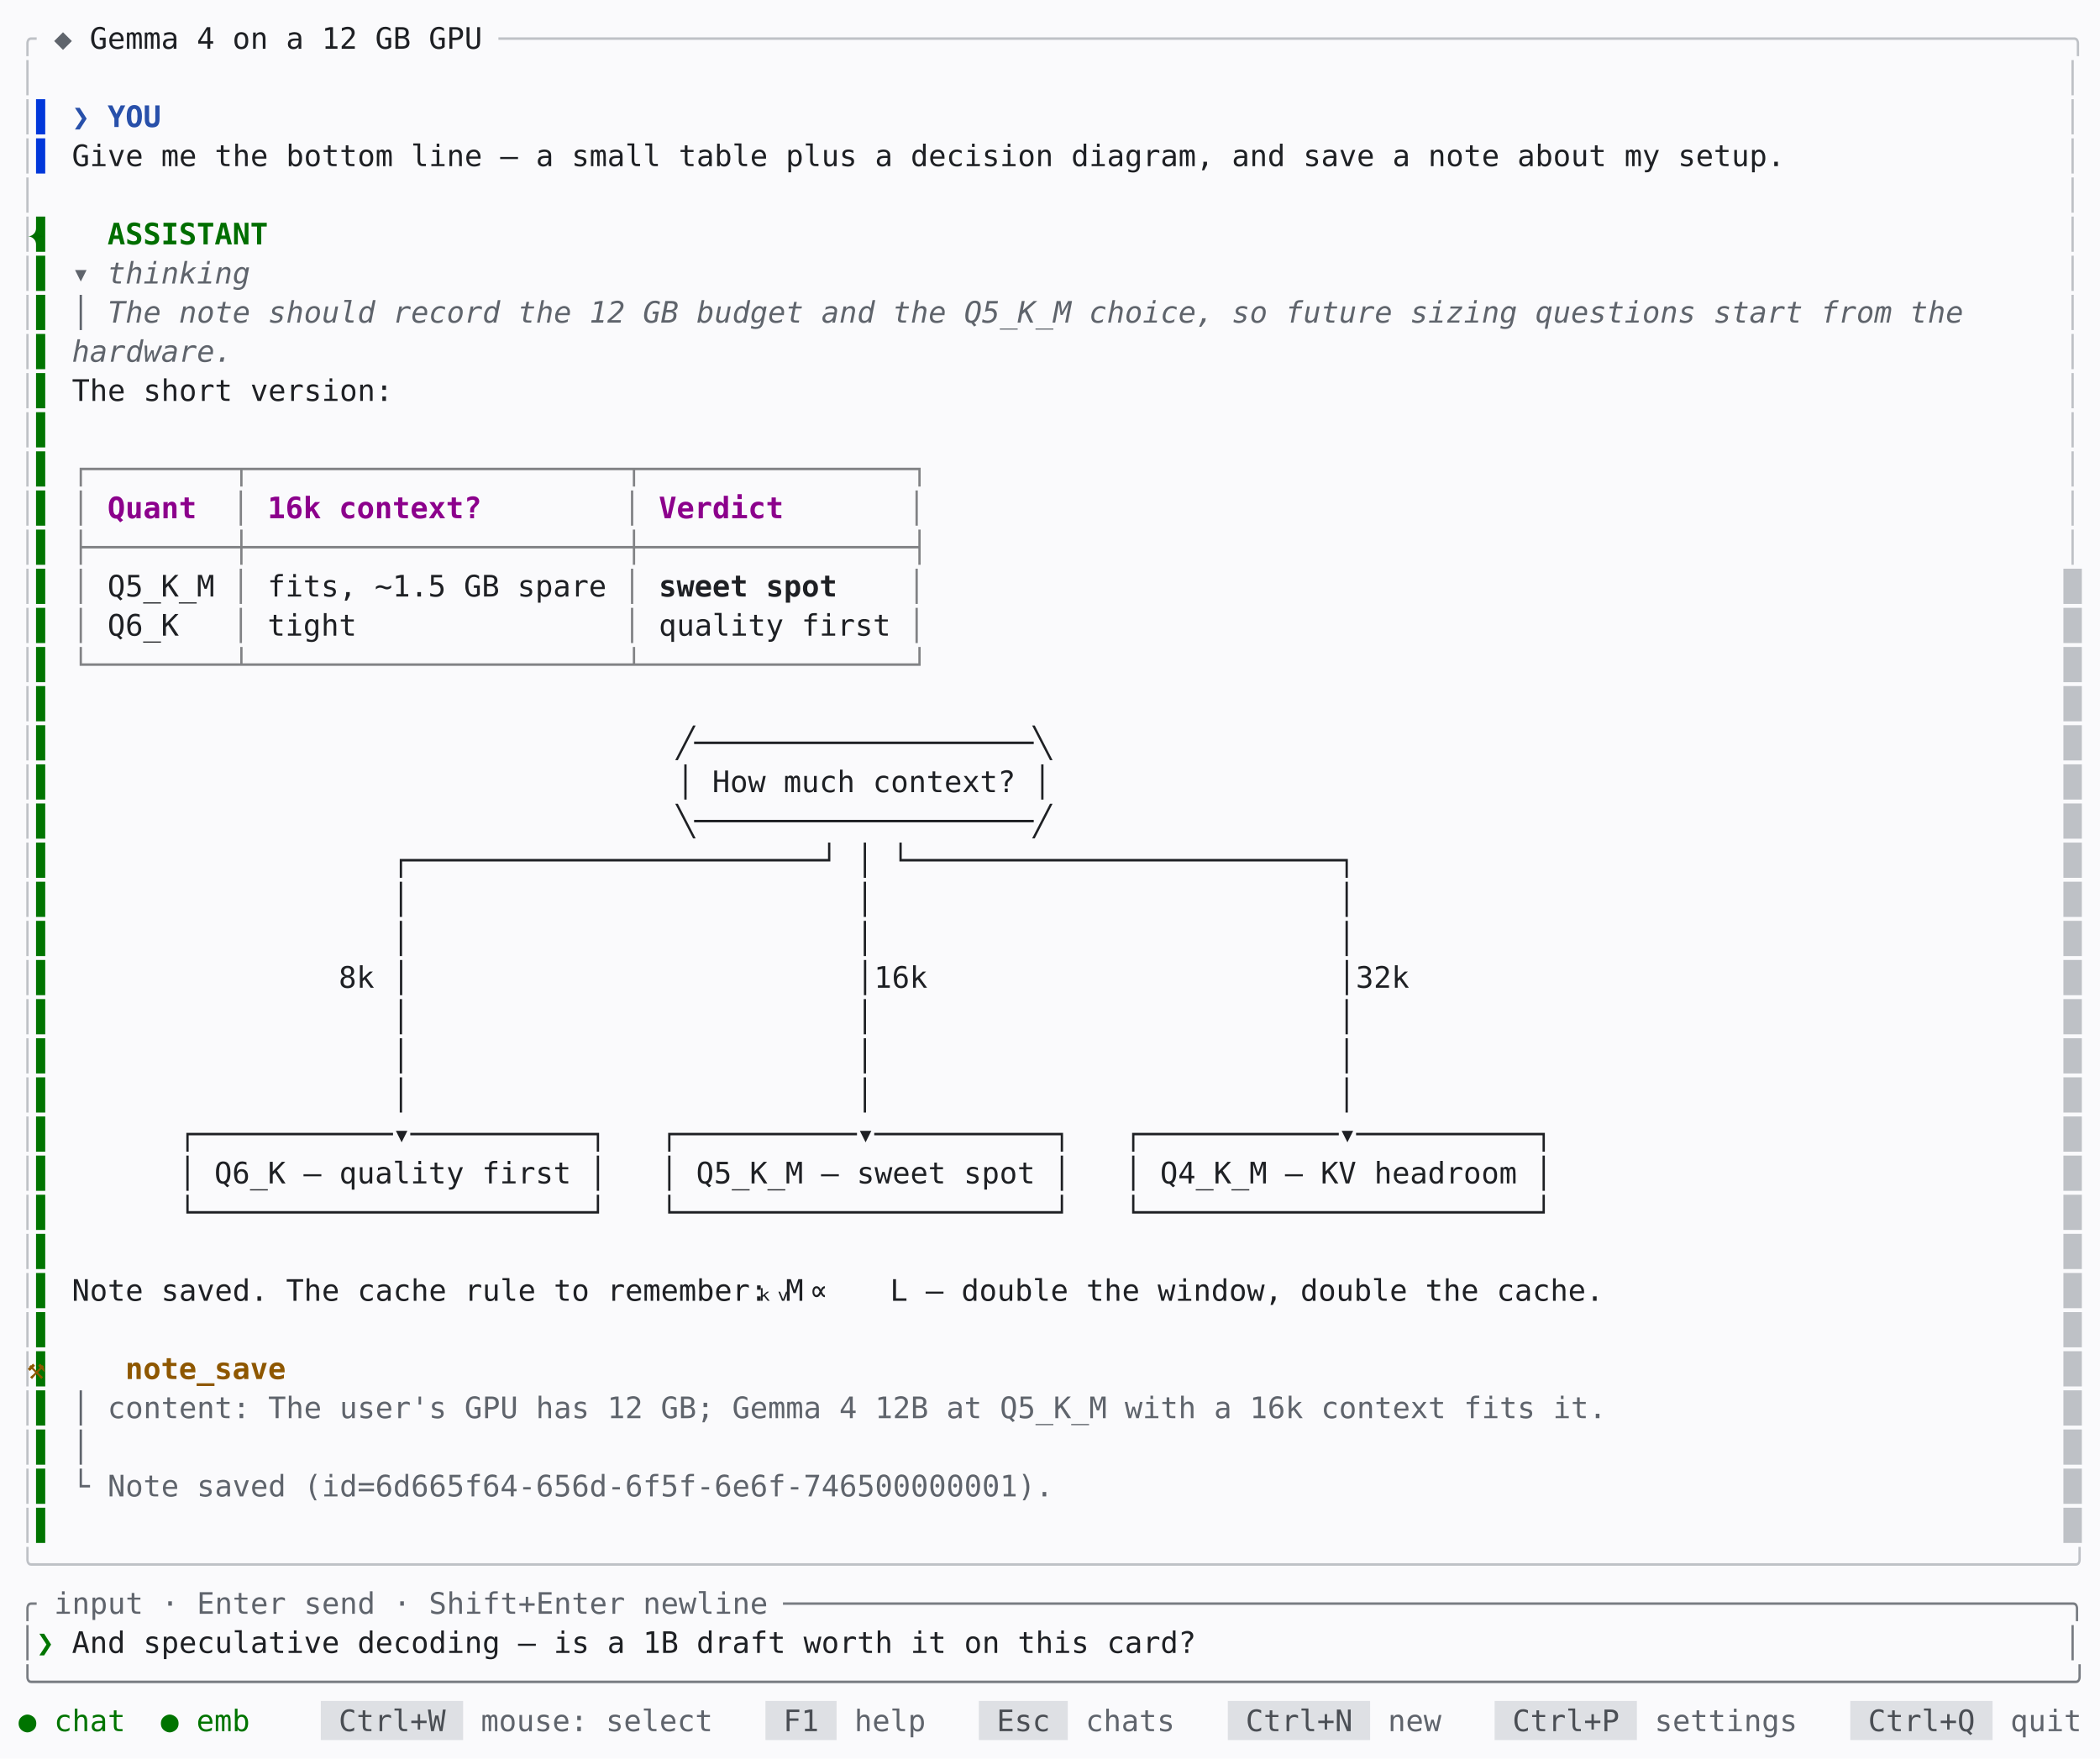
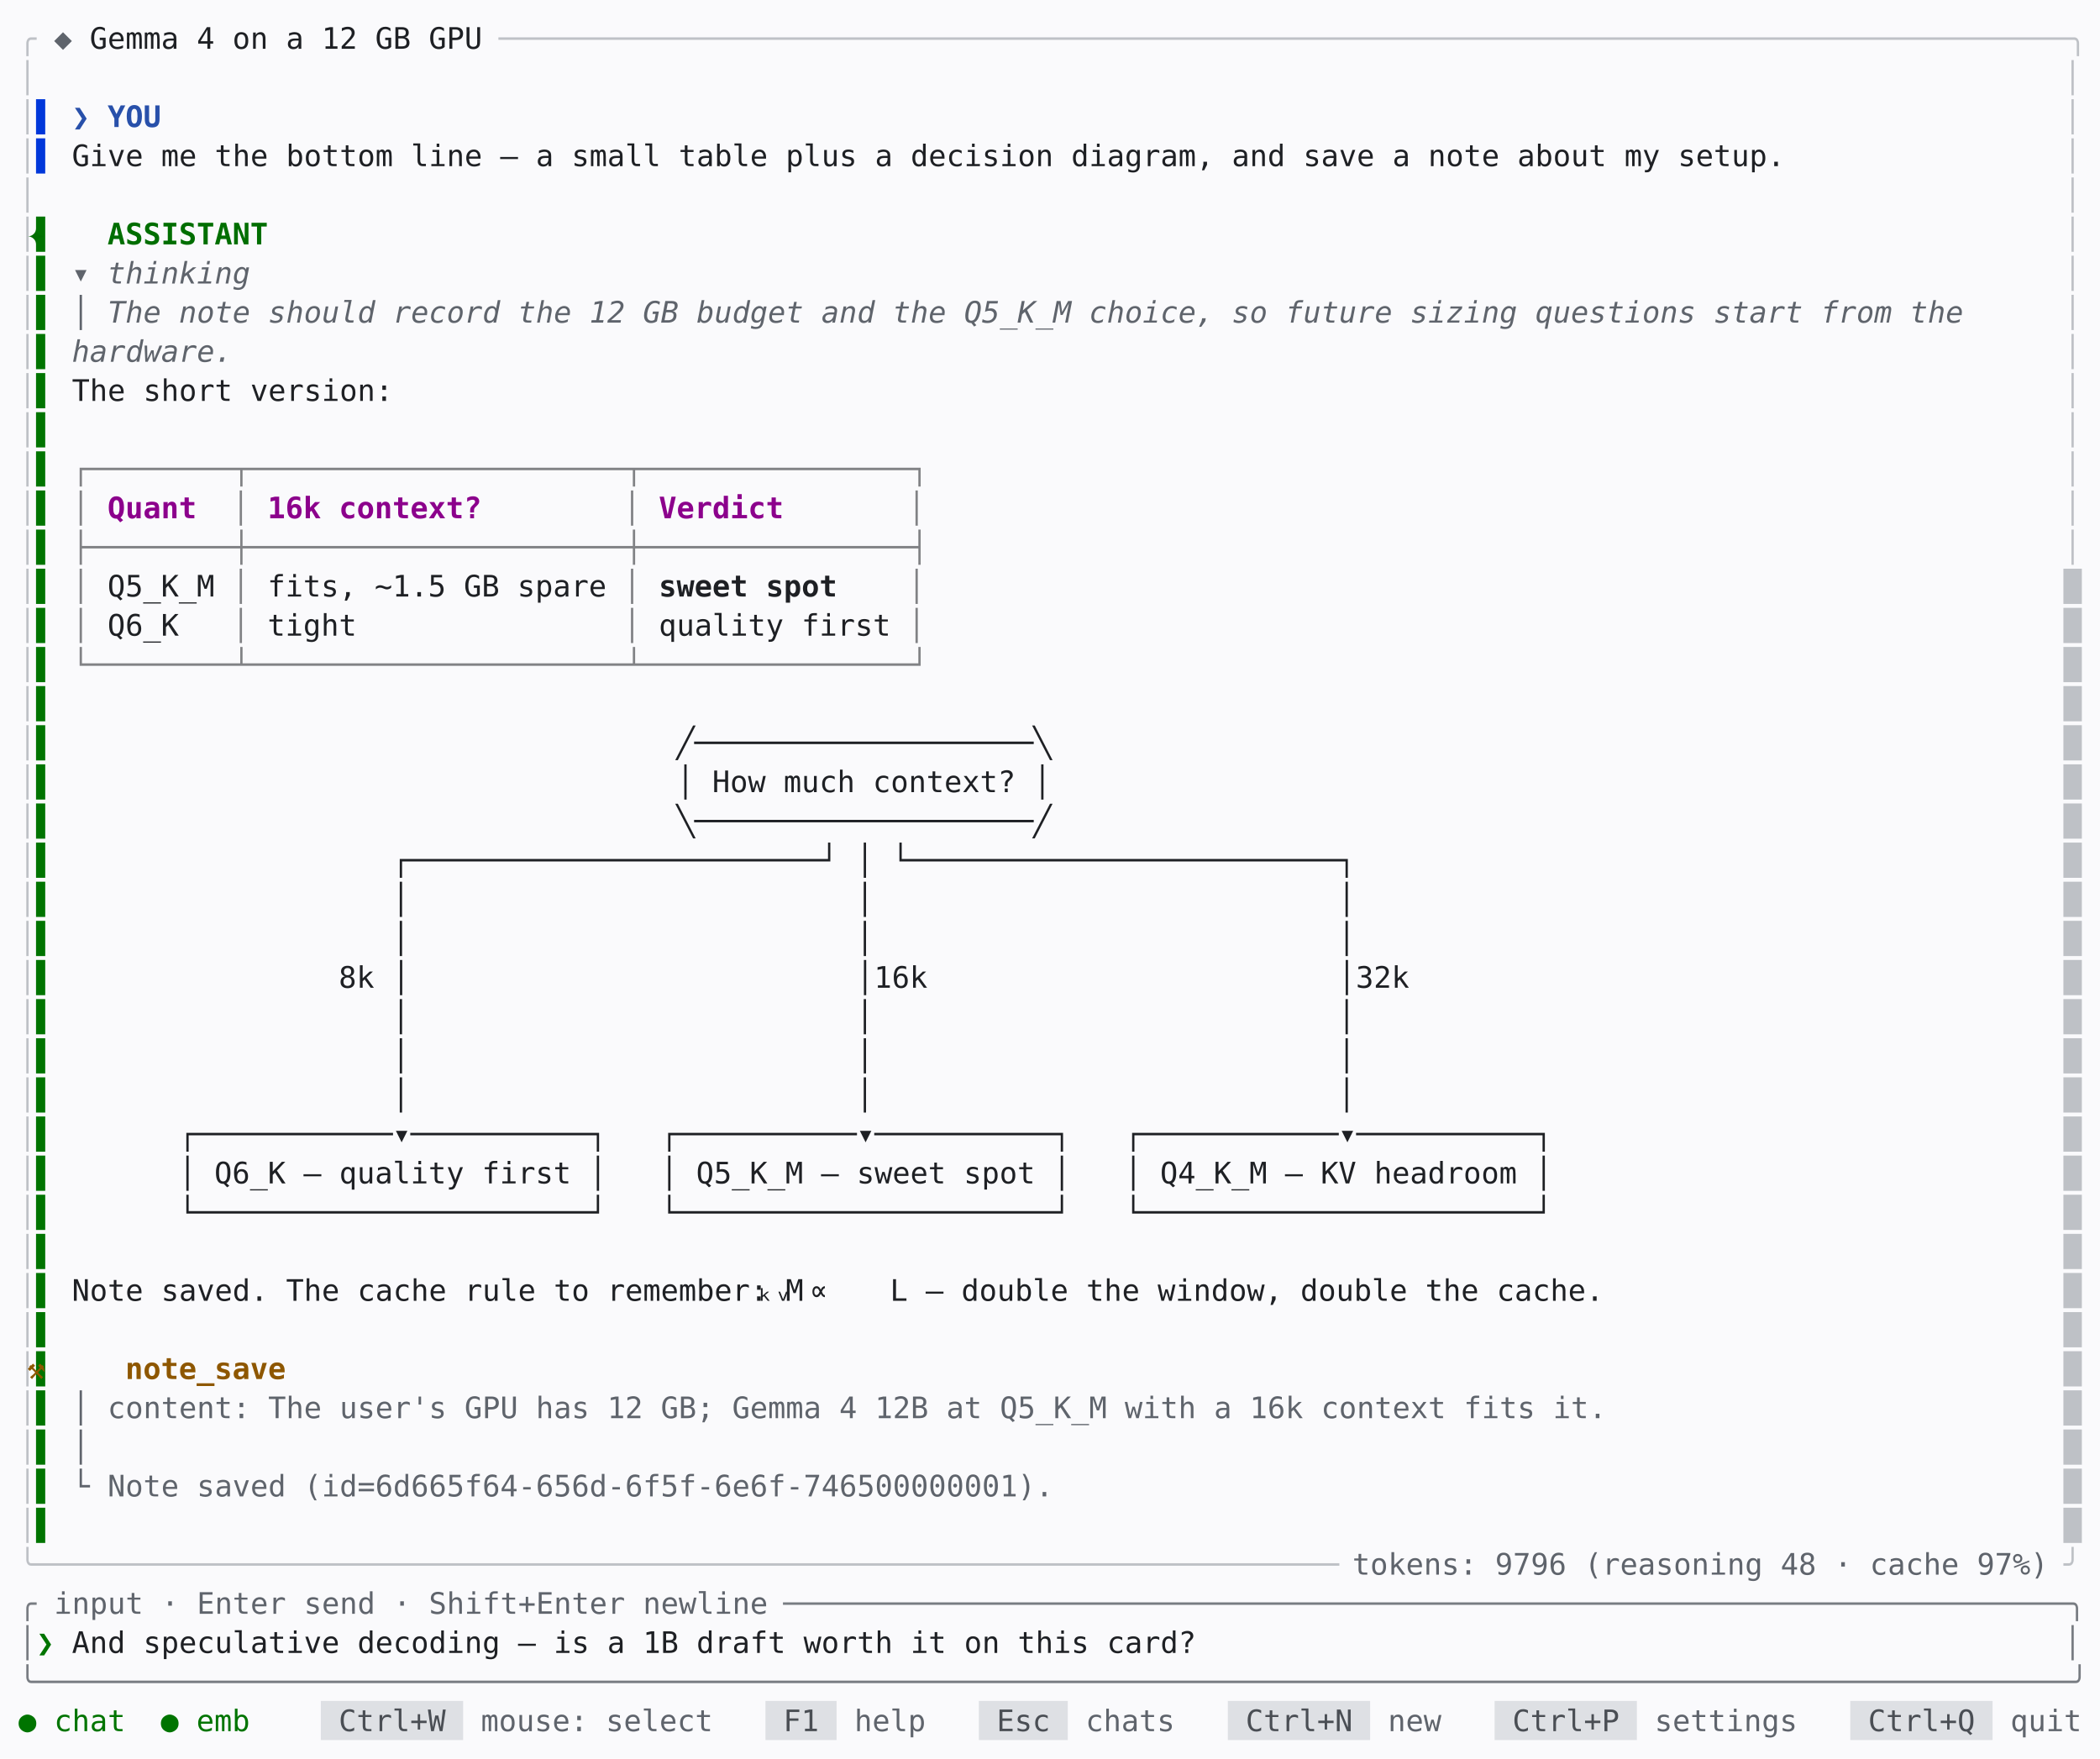
<svg xmlns="http://www.w3.org/2000/svg" id="chat-light-en" viewBox="0 0 1133.6 949.28" width="1133.6" height="949.28" role="img" aria-label="mindfork — the chat screen, light theme">
  <style>
@font-face{font-family:'JetBrains Mono';src:url('/fonts/JetBrainsMono-Regular.woff2') format('woff2');font-weight:400;font-style:normal;font-display:swap}
@font-face{font-family:'JetBrains Mono';src:url('/fonts/JetBrainsMono-Bold.woff2') format('woff2');font-weight:700;font-style:normal;font-display:swap}
@font-face{font-family:'JetBrains Mono';src:url('/fonts/JetBrainsMono-Italic.woff2') format('woff2');font-weight:400;font-style:italic;font-display:swap}
#chat-light-en text{font:16px 'JetBrains Mono',monospace;fill:#1e2024}#chat-light-en .b{font-weight:700}#chat-light-en .i{font-style:italic}#chat-light-en .u{text-decoration:underline}#chat-light-en .st{text-decoration:line-through}#chat-light-en .u.st{text-decoration:underline line-through}
</style>
  <rect width="100%" height="100%" fill="#fafafc" />
  <text xml:space="preserve" y="26.32">
    <tspan x="10" fill="#bec1c6">╭</tspan>
    <tspan x="29.2" textLength="19.2" fill="#5f646c">◆ </tspan>
    <tspan x="48.4" textLength="220.8">Gemma 4 on a 12 GB GPU </tspan>
    <tspan x="269.2" textLength="854.4" fill="#bec1c6">────────────────────────────────────────────────────────────────────────────────────────╮</tspan>
  </text>
  <text xml:space="preserve" y="47.44">
    <tspan x="10" fill="#bec1c6">│</tspan>
    <tspan x="1114" fill="#bec1c6">│</tspan>
  </text>
  <text xml:space="preserve" y="68.56">
    <tspan x="10" fill="#bec1c6">│</tspan>
    <tspan x="19.6" textLength="19.2" fill="#0037da">▌ </tspan>
    <tspan x="38.8" textLength="48" class="b" fill="#2850aa">❯ YOU</tspan>
    <tspan x="1114" fill="#bec1c6">│</tspan>
  </text>
  <text xml:space="preserve" y="89.68">
    <tspan x="10" fill="#bec1c6">│</tspan>
    <tspan x="19.6" textLength="19.2" fill="#0037da">▌ </tspan>
    <tspan x="38.8" textLength="1075.2">Give me the bottom line — a small table plus a decision diagram, and save a note about my setup.                </tspan>
    <tspan x="1114" fill="#bec1c6">│</tspan>
  </text>
  <text xml:space="preserve" y="110.8">
    <tspan x="10" fill="#bec1c6">│</tspan>
    <tspan x="1114" fill="#bec1c6">│</tspan>
  </text>
  <text xml:space="preserve" y="131.92">
    <tspan x="10" fill="#bec1c6">│</tspan>
    <tspan x="19.6" textLength="19.2" fill="#007400">▌ </tspan>
    <tspan x="43.6" text-anchor="middle" fill="#006e00">✦</tspan>
    <tspan x="58" textLength="86.4" class="b" fill="#006e00">ASSISTANT</tspan>
    <tspan x="1114" fill="#bec1c6">│</tspan>
  </text>
  <text xml:space="preserve" y="153.04">
    <tspan x="10" fill="#bec1c6">│</tspan>
    <tspan x="19.6" textLength="19.2" fill="#007400">▌ </tspan>
    <tspan x="38.8" textLength="96" class="i" fill="#5f646c">▾ thinking</tspan>
    <tspan x="1114" fill="#bec1c6">│</tspan>
  </text>
  <text xml:space="preserve" y="174.16">
    <tspan x="10" fill="#bec1c6">│</tspan>
    <tspan x="19.6" textLength="19.2" fill="#007400">▌ </tspan>
    <tspan x="38.8" textLength="1027.2" class="i" fill="#5f646c">│ The note should record the 12 GB budget and the Q5_K_M choice, so future sizing questions start from the </tspan>
    <tspan x="1114" fill="#bec1c6">│</tspan>
  </text>
  <text xml:space="preserve" y="195.28">
    <tspan x="10" fill="#bec1c6">│</tspan>
    <tspan x="19.6" textLength="19.2" fill="#007400">▌ </tspan>
    <tspan x="38.8" textLength="86.4" class="i" fill="#5f646c">hardware.</tspan>
    <tspan x="1114" fill="#bec1c6">│</tspan>
  </text>
  <text xml:space="preserve" y="216.4">
    <tspan x="10" fill="#bec1c6">│</tspan>
    <tspan x="19.6" textLength="19.2" fill="#007400">▌ </tspan>
    <tspan x="38.8" textLength="1075.2">The short version:                                                                                              </tspan>
    <tspan x="1114" fill="#bec1c6">│</tspan>
  </text>
  <text xml:space="preserve" y="237.52">
    <tspan x="10" fill="#bec1c6">│</tspan>
    <tspan x="19.6" textLength="19.2" fill="#007400">▌ </tspan>
    <tspan x="1114" fill="#bec1c6">│</tspan>
  </text>
  <text xml:space="preserve" y="258.64">
    <tspan x="10" fill="#bec1c6">│</tspan>
    <tspan x="19.6" textLength="19.2" fill="#007400">▌ </tspan>
    <tspan x="38.8" textLength="460.8" fill="#818285">┌────────┬─────────────────────┬───────────────┐</tspan>
    <tspan x="1114" fill="#bec1c6">│</tspan>
  </text>
  <text xml:space="preserve" y="279.76">
    <tspan x="10" fill="#bec1c6">│</tspan>
    <tspan x="19.6" textLength="19.2" fill="#007400">▌ </tspan>
    <tspan x="38.8" fill="#818285">│</tspan>
    <tspan x="58" textLength="48" class="b" fill="#8c008c">Quant</tspan>
    <tspan x="125.2" fill="#818285">│</tspan>
    <tspan x="144.4" textLength="115.2" class="b" fill="#8c008c">16k context?</tspan>
    <tspan x="336.4" fill="#818285">│</tspan>
    <tspan x="355.6" textLength="67.2" class="b" fill="#8c008c">Verdict</tspan>
    <tspan x="490" fill="#818285">│</tspan>
    <tspan x="1114" fill="#bec1c6">│</tspan>
  </text>
  <text xml:space="preserve" y="300.88">
    <tspan x="10" fill="#bec1c6">│</tspan>
    <tspan x="19.6" textLength="19.2" fill="#007400">▌ </tspan>
    <tspan x="38.8" textLength="460.8" fill="#818285">├────────┼─────────────────────┼───────────────┤</tspan>
    <tspan x="1114" fill="#bec1c6">│</tspan>
  </text>
  <text xml:space="preserve" y="322">
    <tspan x="10" fill="#bec1c6">│</tspan>
    <tspan x="19.6" textLength="19.2" fill="#007400">▌ </tspan>
    <tspan x="38.8" fill="#818285">│</tspan>
    <tspan x="58" textLength="67.2">Q5_K_M </tspan>
    <tspan x="125.2" fill="#818285">│</tspan>
    <tspan x="144.4" textLength="192">fits, ~1.5 GB spare </tspan>
    <tspan x="336.4" fill="#818285">│</tspan>
    <tspan x="355.6" textLength="96" class="b">sweet spot</tspan>
    <tspan x="490" fill="#818285">│</tspan>
    <tspan x="1114" fill="#bec1c6">█</tspan>
  </text>
  <text xml:space="preserve" y="343.12">
    <tspan x="10" fill="#bec1c6">│</tspan>
    <tspan x="19.6" textLength="19.2" fill="#007400">▌ </tspan>
    <tspan x="38.8" fill="#818285">│</tspan>
    <tspan x="58" textLength="67.2">Q6_K   </tspan>
    <tspan x="125.2" fill="#818285">│</tspan>
    <tspan x="144.4" textLength="192">tight               </tspan>
    <tspan x="336.4" fill="#818285">│</tspan>
    <tspan x="355.6" textLength="134.4">quality first </tspan>
    <tspan x="490" fill="#818285">│</tspan>
    <tspan x="1114" fill="#bec1c6">█</tspan>
  </text>
  <text xml:space="preserve" y="364.24">
    <tspan x="10" fill="#bec1c6">│</tspan>
    <tspan x="19.6" textLength="19.2" fill="#007400">▌ </tspan>
    <tspan x="38.8" textLength="460.8" fill="#818285">└────────┴─────────────────────┴───────────────┘</tspan>
    <tspan x="1114" fill="#bec1c6">█</tspan>
  </text>
  <text xml:space="preserve" y="385.36">
    <tspan x="10" fill="#bec1c6">│</tspan>
    <tspan x="19.6" textLength="19.2" fill="#007400">▌ </tspan>
    <tspan x="1114" fill="#bec1c6">█</tspan>
  </text>
  <text xml:space="preserve" y="406.48">
    <tspan x="10" fill="#bec1c6">│</tspan>
    <tspan x="19.6" textLength="19.2" fill="#007400">▌ </tspan>
    <tspan x="365.2" textLength="748.8">╱───────────────────╲                                                         </tspan>
    <tspan x="1114" fill="#bec1c6">█</tspan>
  </text>
  <text xml:space="preserve" y="427.6">
    <tspan x="10" fill="#bec1c6">│</tspan>
    <tspan x="19.6" textLength="19.2" fill="#007400">▌ </tspan>
    <tspan x="365.2" textLength="748.8">│ How much context? │                                                         </tspan>
    <tspan x="1114" fill="#bec1c6">█</tspan>
  </text>
  <text xml:space="preserve" y="448.72">
    <tspan x="10" fill="#bec1c6">│</tspan>
    <tspan x="19.6" textLength="19.2" fill="#007400">▌ </tspan>
    <tspan x="365.2" textLength="748.8">╲───────────────────╱                                                         </tspan>
    <tspan x="1114" fill="#bec1c6">█</tspan>
  </text>
  <text xml:space="preserve" y="469.84">
    <tspan x="10" fill="#bec1c6">│</tspan>
    <tspan x="19.6" textLength="19.2" fill="#007400">▌ </tspan>
    <tspan x="211.6" textLength="902.4">┌───────────────────────┘ │ └────────────────────────┐                                        </tspan>
    <tspan x="1114" fill="#bec1c6">█</tspan>
  </text>
  <text xml:space="preserve" y="490.96">
    <tspan x="10" fill="#bec1c6">│</tspan>
    <tspan x="19.6" textLength="19.2" fill="#007400">▌ </tspan>
    <tspan x="211.6" textLength="902.4">│                         │                          │                                        </tspan>
    <tspan x="1114" fill="#bec1c6">█</tspan>
  </text>
  <text xml:space="preserve" y="512.08">
    <tspan x="10" fill="#bec1c6">│</tspan>
    <tspan x="19.6" textLength="19.2" fill="#007400">▌ </tspan>
    <tspan x="211.6" textLength="902.4">│                         │                          │                                        </tspan>
    <tspan x="1114" fill="#bec1c6">█</tspan>
  </text>
  <text xml:space="preserve" y="533.2">
    <tspan x="10" fill="#bec1c6">│</tspan>
    <tspan x="19.6" textLength="19.2" fill="#007400">▌ </tspan>
    <tspan x="182.8" textLength="931.2">8k │                         │16k                       │32k                                     </tspan>
    <tspan x="1114" fill="#bec1c6">█</tspan>
  </text>
  <text xml:space="preserve" y="554.32">
    <tspan x="10" fill="#bec1c6">│</tspan>
    <tspan x="19.6" textLength="19.2" fill="#007400">▌ </tspan>
    <tspan x="211.6" textLength="902.4">│                         │                          │                                        </tspan>
    <tspan x="1114" fill="#bec1c6">█</tspan>
  </text>
  <text xml:space="preserve" y="575.44">
    <tspan x="10" fill="#bec1c6">│</tspan>
    <tspan x="19.6" textLength="19.2" fill="#007400">▌ </tspan>
    <tspan x="211.6" textLength="902.4">│                         │                          │                                        </tspan>
    <tspan x="1114" fill="#bec1c6">█</tspan>
  </text>
  <text xml:space="preserve" y="596.56">
    <tspan x="10" fill="#bec1c6">│</tspan>
    <tspan x="19.6" textLength="19.2" fill="#007400">▌ </tspan>
    <tspan x="211.6" textLength="902.4">│                         │                          │                                        </tspan>
    <tspan x="1114" fill="#bec1c6">█</tspan>
  </text>
  <text xml:space="preserve" y="617.68">
    <tspan x="10" fill="#bec1c6">│</tspan>
    <tspan x="19.6" textLength="19.2" fill="#007400">▌ </tspan>
    <tspan x="96.4" textLength="1017.6">┌───────────▾──────────┐   ┌──────────▾──────────┐   ┌───────────▾──────────┐                             </tspan>
    <tspan x="1114" fill="#bec1c6">█</tspan>
  </text>
  <text xml:space="preserve" y="638.8">
    <tspan x="10" fill="#bec1c6">│</tspan>
    <tspan x="19.6" textLength="19.2" fill="#007400">▌ </tspan>
    <tspan x="96.4" textLength="1017.6">│ Q6_K — quality first │   │ Q5_K_M — sweet spot │   │ Q4_K_M — KV headroom │                             </tspan>
    <tspan x="1114" fill="#bec1c6">█</tspan>
  </text>
  <text xml:space="preserve" y="659.92">
    <tspan x="10" fill="#bec1c6">│</tspan>
    <tspan x="19.6" textLength="19.2" fill="#007400">▌ </tspan>
    <tspan x="96.4" textLength="1017.6">└──────────────────────┘   └─────────────────────┘   └──────────────────────┘                             </tspan>
    <tspan x="1114" fill="#bec1c6">█</tspan>
  </text>
  <text xml:space="preserve" y="681.04">
    <tspan x="10" fill="#bec1c6">│</tspan>
    <tspan x="19.6" textLength="19.2" fill="#007400">▌ </tspan>
    <tspan x="1114" fill="#bec1c6">█</tspan>
  </text>
  <text xml:space="preserve" y="702.16">
    <tspan x="10" fill="#bec1c6">│</tspan>
    <tspan x="19.6" textLength="19.2" fill="#007400">▌ </tspan>
    <tspan x="38.8" textLength="393.6">Note saved. The cache rule to remember: M</tspan>
    <tspan x="437.2" text-anchor="middle">ₖ</tspan>
    <tspan x="446.8" text-anchor="middle">ᵥ</tspan>
    <tspan x="466" text-anchor="middle">∝</tspan>
    <tspan x="480.4" textLength="633.6">L — double the window, double the cache.                          </tspan>
    <tspan x="1114" fill="#bec1c6">█</tspan>
  </text>
  <text xml:space="preserve" y="723.28">
    <tspan x="10" fill="#bec1c6">│</tspan>
    <tspan x="19.6" textLength="19.2" fill="#007400">▌ </tspan>
    <tspan x="1114" fill="#bec1c6">█</tspan>
  </text>
  <text xml:space="preserve" y="744.4">
    <tspan x="10" fill="#bec1c6">│</tspan>
    <tspan x="19.6" textLength="19.2" fill="#007400">▌ </tspan>
    <tspan x="43.6" text-anchor="middle" fill="#8e5700">⚒</tspan>
    <tspan x="67.6" textLength="86.4" class="b" fill="#8e5700">note_save</tspan>
    <tspan x="1114" fill="#bec1c6">█</tspan>
  </text>
  <text xml:space="preserve" y="765.52">
    <tspan x="10" fill="#bec1c6">│</tspan>
    <tspan x="19.6" textLength="19.2" fill="#007400">▌ </tspan>
    <tspan x="38.8" textLength="825.6" fill="#5f646c">│ content: The user's GPU has 12 GB; Gemma 4 12B at Q5_K_M with a 16k context fits it.</tspan>
    <tspan x="1114" fill="#bec1c6">█</tspan>
  </text>
  <text xml:space="preserve" y="786.64">
    <tspan x="10" fill="#bec1c6">│</tspan>
    <tspan x="19.6" textLength="19.2" fill="#007400">▌ </tspan>
    <tspan x="38.8" fill="#5f646c">│</tspan>
    <tspan x="1114" fill="#bec1c6">█</tspan>
  </text>
  <text xml:space="preserve" y="807.76">
    <tspan x="10" fill="#bec1c6">│</tspan>
    <tspan x="19.6" textLength="19.2" fill="#007400">▌ </tspan>
    <tspan x="38.8" textLength="528" fill="#5f646c">└ Note saved (id=6d665f64-656d-6f5f-6e6f-746500000001).</tspan>
    <tspan x="1114" fill="#bec1c6">█</tspan>
  </text>
  <text xml:space="preserve" y="828.88">
    <tspan x="10" fill="#bec1c6">│</tspan>
    <tspan x="19.6" textLength="19.2" fill="#007400">▌ </tspan>
    <tspan x="1114" fill="#bec1c6">█</tspan>
  </text>
  <text xml:space="preserve" y="850">
-     <tspan x="10" textLength="1113.6" fill="#bec1c6">╰──────────────────────────────────────────────────────────────────────────────────────────────────────────────────╯</tspan>
+     <tspan x="10" textLength="710.4" fill="#bec1c6">╰─────────────────────────────────────────────────────────────────────────</tspan>
+     <tspan x="730" textLength="384" fill="#5f646c">tokens: 9796 (reasoning 48 · cache 97%) </tspan>
+     <tspan x="1114" fill="#bec1c6">╯</tspan>
  </text>
  <text xml:space="preserve" y="871.12">
    <tspan x="10" fill="#787c82">╭</tspan>
    <tspan x="29.2" textLength="393.6" fill="#5f646c">input · Enter send · Shift+Enter newline </tspan>
    <tspan x="422.8" textLength="700.8" fill="#787c82">────────────────────────────────────────────────────────────────────────╮</tspan>
  </text>
  <text xml:space="preserve" y="892.24">
    <tspan x="10" fill="#787c82">│</tspan>
    <tspan x="19.6" textLength="19.2" fill="#007400">❯ </tspan>
    <tspan x="38.8" textLength="1075.2">And speculative decoding — is a 1B draft worth it on this card?                                                 </tspan>
    <tspan x="1114" fill="#787c82">│</tspan>
  </text>
  <text xml:space="preserve" y="913.36">
    <tspan x="10" textLength="1113.6" fill="#787c82">╰──────────────────────────────────────────────────────────────────────────────────────────────────────────────────╯</tspan>
  </text>
  <rect x="173.2" y="918.16" width="76.8" height="21.12" fill="#dee0e4" />
  <rect x="413.2" y="918.16" width="38.4" height="21.12" fill="#dee0e4" />
  <rect x="528.4" y="918.16" width="48" height="21.12" fill="#dee0e4" />
  <rect x="662.8" y="918.16" width="76.8" height="21.12" fill="#dee0e4" />
  <rect x="806.8" y="918.16" width="76.8" height="21.12" fill="#dee0e4" />
  <rect x="998.8" y="918.16" width="76.8" height="21.12" fill="#dee0e4" />
  <text xml:space="preserve" y="934.48">
    <tspan x="10" class="b" fill="#007400">●</tspan>
    <tspan x="29.2" textLength="38.4" fill="#007400">chat</tspan>
    <tspan x="86.8" class="b" fill="#007400">●</tspan>
    <tspan x="106" textLength="28.8" fill="#007400">emb</tspan>
    <tspan x="182.8" textLength="67.2" fill="#4a4e54">Ctrl+W </tspan>
    <tspan x="259.6" textLength="124.8" fill="#5f646c">mouse: select</tspan>
    <tspan x="422.8" textLength="28.8" fill="#4a4e54">F1 </tspan>
    <tspan x="461.2" textLength="38.4" fill="#5f646c">help</tspan>
    <tspan x="538" textLength="38.4" fill="#4a4e54">Esc </tspan>
    <tspan x="586" textLength="48" fill="#5f646c">chats</tspan>
    <tspan x="672.4" textLength="67.2" fill="#4a4e54">Ctrl+N </tspan>
    <tspan x="749.2" textLength="28.8" fill="#5f646c">new</tspan>
    <tspan x="816.4" textLength="67.2" fill="#4a4e54">Ctrl+P </tspan>
    <tspan x="893.2" textLength="76.8" fill="#5f646c">settings</tspan>
    <tspan x="1008.4" textLength="67.2" fill="#4a4e54">Ctrl+Q </tspan>
    <tspan x="1085.2" textLength="38.4" fill="#5f646c">quit</tspan>
  </text>
</svg>
